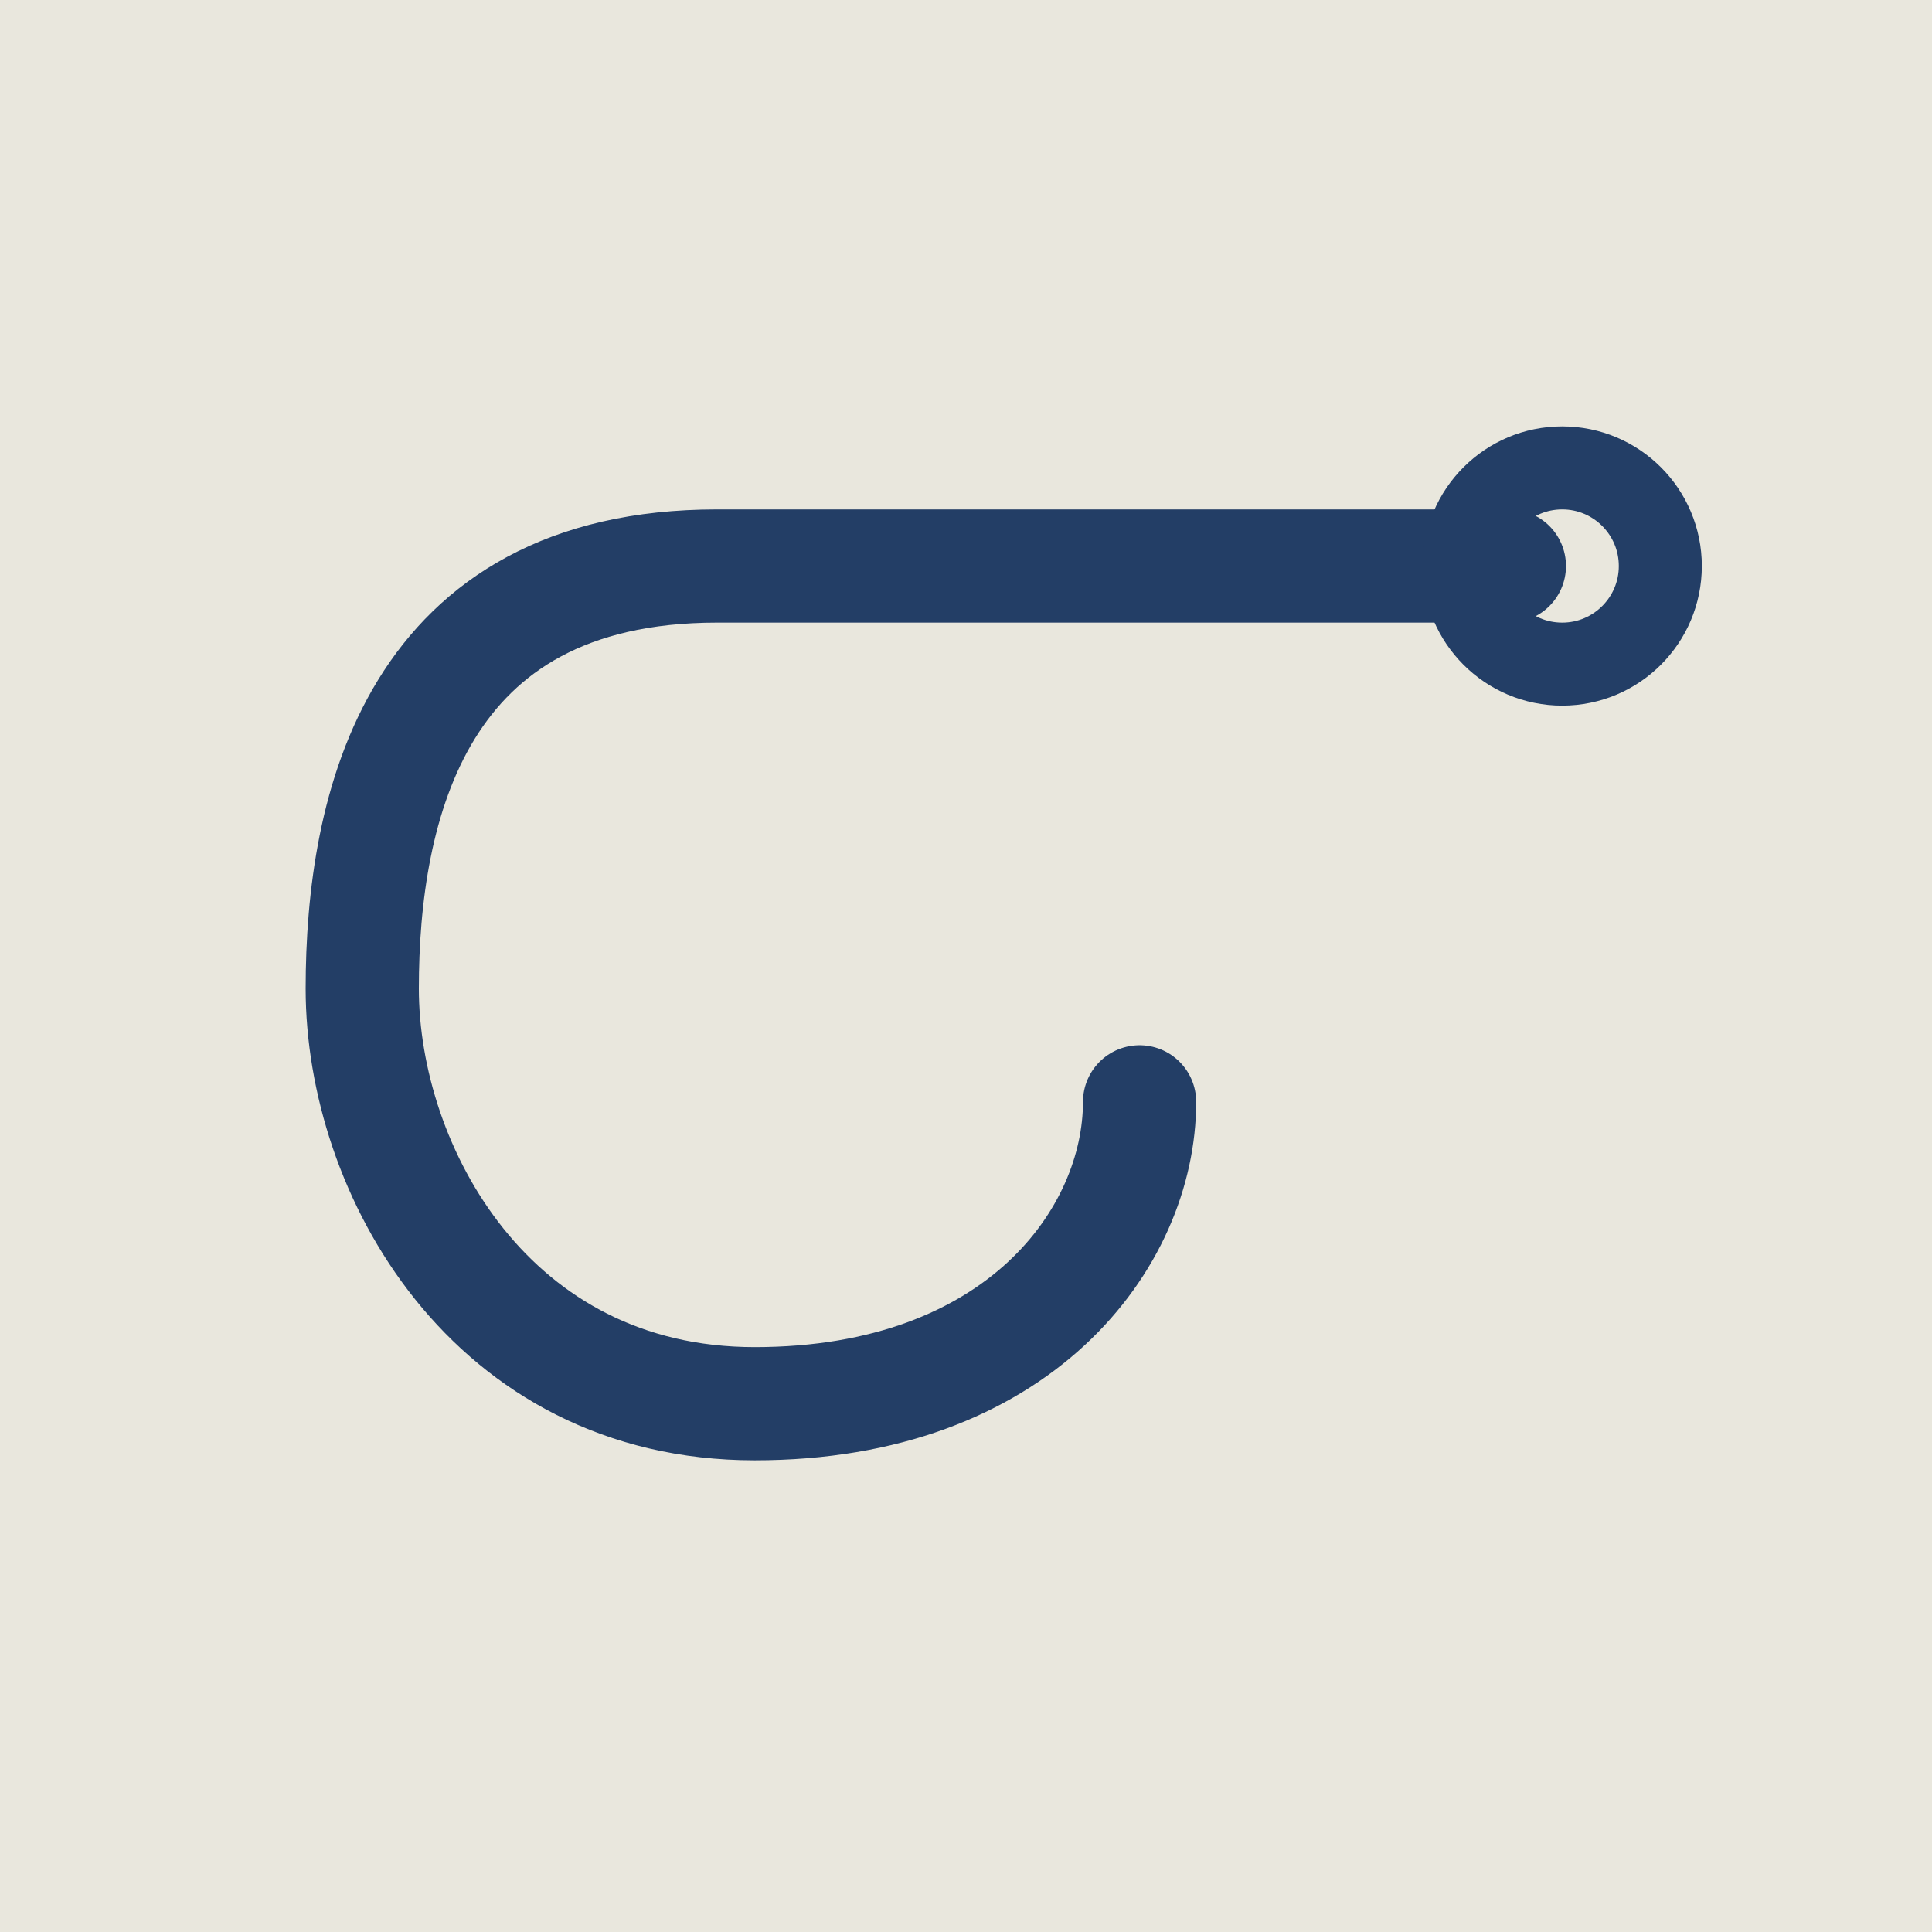
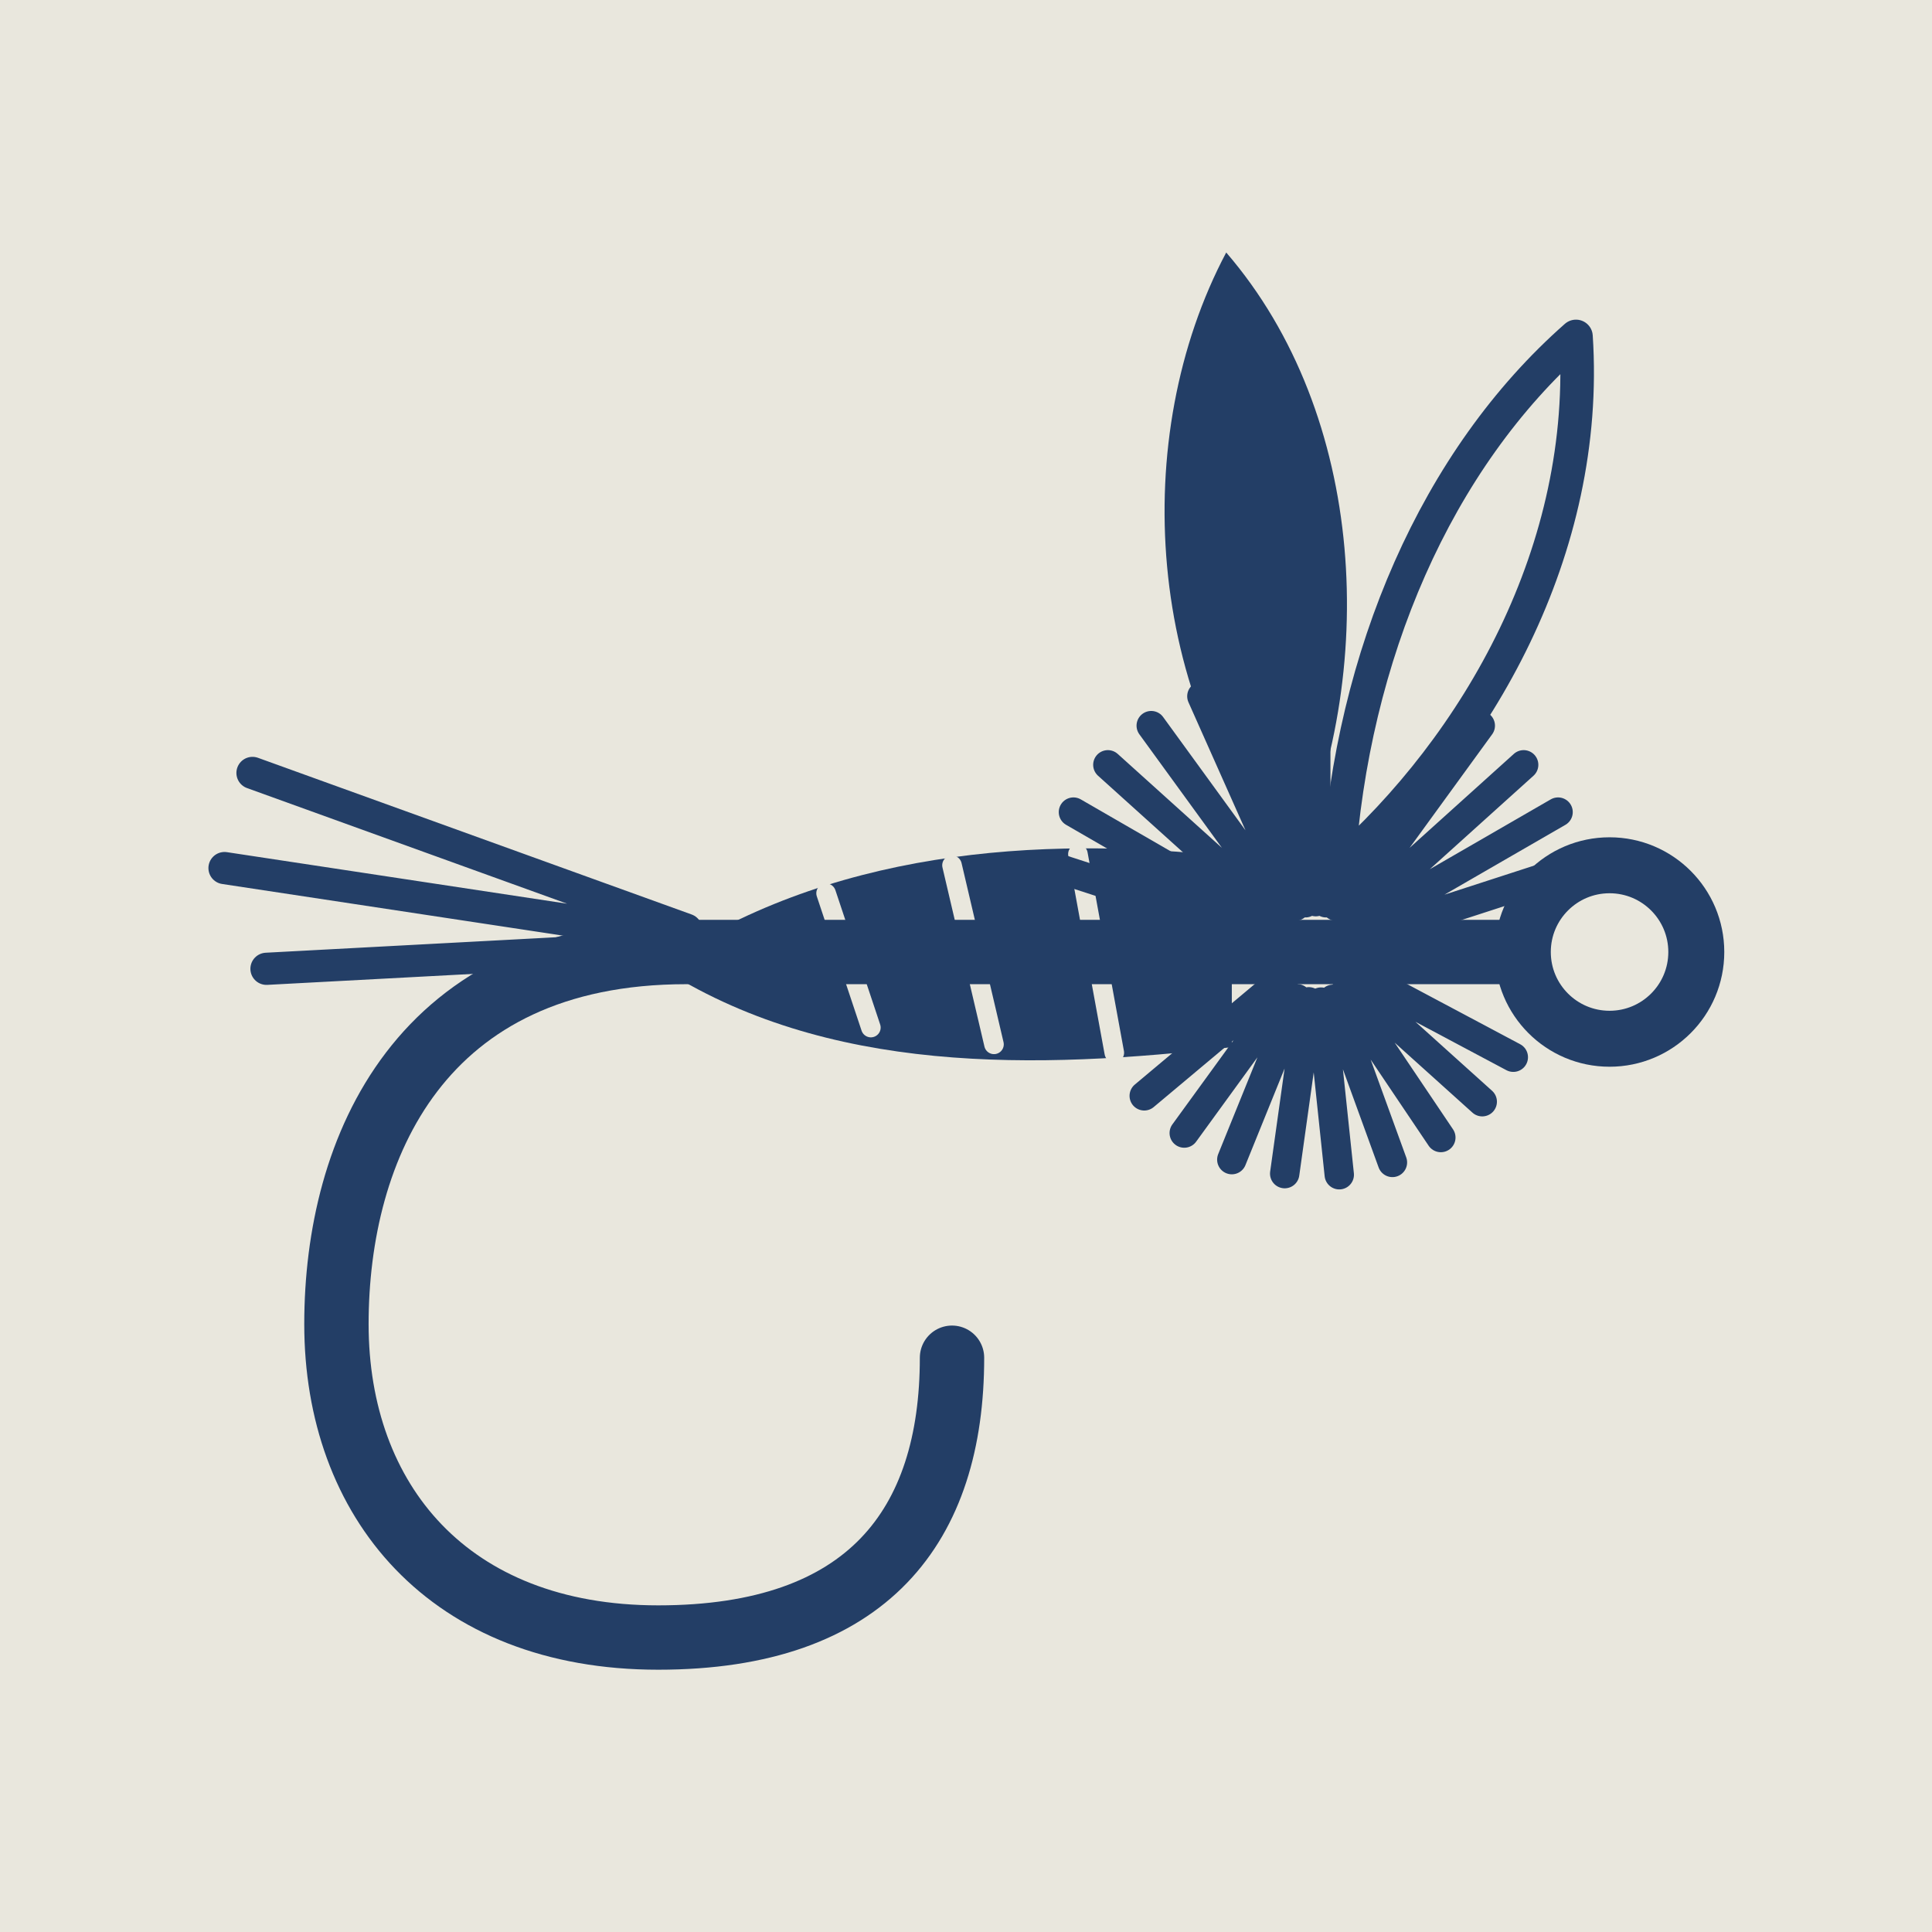
<svg xmlns="http://www.w3.org/2000/svg" viewBox="0 0 512 512">
  <rect width="512" height="512" fill="#e9e7dd" />
-   <g fill="none" stroke="#233e66" stroke-linecap="round">
-     <path d="M400 150H190C110 150 96 214 96 262s34 110 104 110 102-44 102-80" stroke-width="30" />
-     <circle cx="414" cy="150" r="26" stroke-width="22" />
-   </g>
+   <svg x="40.96" y="40.96" width="430.08" height="430.08" viewBox="3 5.5 58 58" color="#233e66">
+     <defs>
+       <mask id="far-wing">
+         <rect x="0" y="0" width="64" height="64" fill="white" />
+         <path d="M45.3 31C45.8 23.4 48.8 16.4 53.8 12C54.3 19.6 50.3 26.6 45.3 31Z" fill="black" />
+       </mask>
+       <mask id="rib">
+         <rect x="0" y="0" width="64" height="64" fill="white" />
+         <path d="M27 31.9L28.6 36.7M31.5 30.9L33 37.3M36 30.5L37.3 37.6" stroke="black" stroke-width="0.7" stroke-linecap="round" />
+       </mask>
+     </defs>
+     <g fill="none" stroke="currentColor" stroke-linecap="round" stroke-linejoin="round">
+       <path d="M51.5 34H22C12.5 34 9.5 41 9.5 47.3S13.5 58.5 21 58.5 31.5 54.5 31.5 48.5" stroke-width="2.3" />
+       <circle cx="55" cy="34" r="3.1" stroke-width="2" />
+       <path d="M22 33.2L6.5 27.6M22 33.5L5.5 31M22 33.8L7 34.6" stroke-width="1.15" />
+       <path d="M42.79 33.44L34.99 30.91M42.94 33.10L35.84 29.00M43.16 32.80L37.07 27.31M43.44 32.54L38.62 25.91M43.77 32.36L40.43 24.86M44.13 32.24L42.42 24.22M44.50 32.20L44.50 24.00M44.87 32.24L46.58 24.22M45.23 32.36L48.57 24.86M45.56 32.54L50.38 25.91M45.84 32.80L51.93 27.31M46.06 33.10L53.16 29.00M46.21 33.44L54.01 30.91M46.09 34.85L51.56 37.76M45.84 35.20L50.45 39.35M45.51 35.49L48.97 40.63M45.12 35.69L47.24 41.52M44.69 35.79L45.34 41.96M44.25 35.78L43.39 41.92M43.83 35.67L41.50 41.42M43.44 35.46L39.80 40.47M43.12 35.16L38.37 39.14" stroke-width="1.05" mask="url(#far-wing)" />
+       <path d="M45.3 31C45.8 23.4 48.8 16.4 53.8 12C54.3 19.6 50.3 26.6 45.3 31Z" stroke-width="1.2" />
+     </g>
+     <g fill="currentColor">
+       <path d="M21 34.5C27 30.4 34.5 29.8 41.5 30.6L41.5 37.4C34.5 38.2 27 38.4 21 34.5Z" mask="url(#rib)" />
+       <path d="M43.6 31C38.4 25 37.8 15.6 41.3 9C46.3 14.8 46.8 24 43.6 31Z" />
+     </g>
+   </svg>
</svg>
